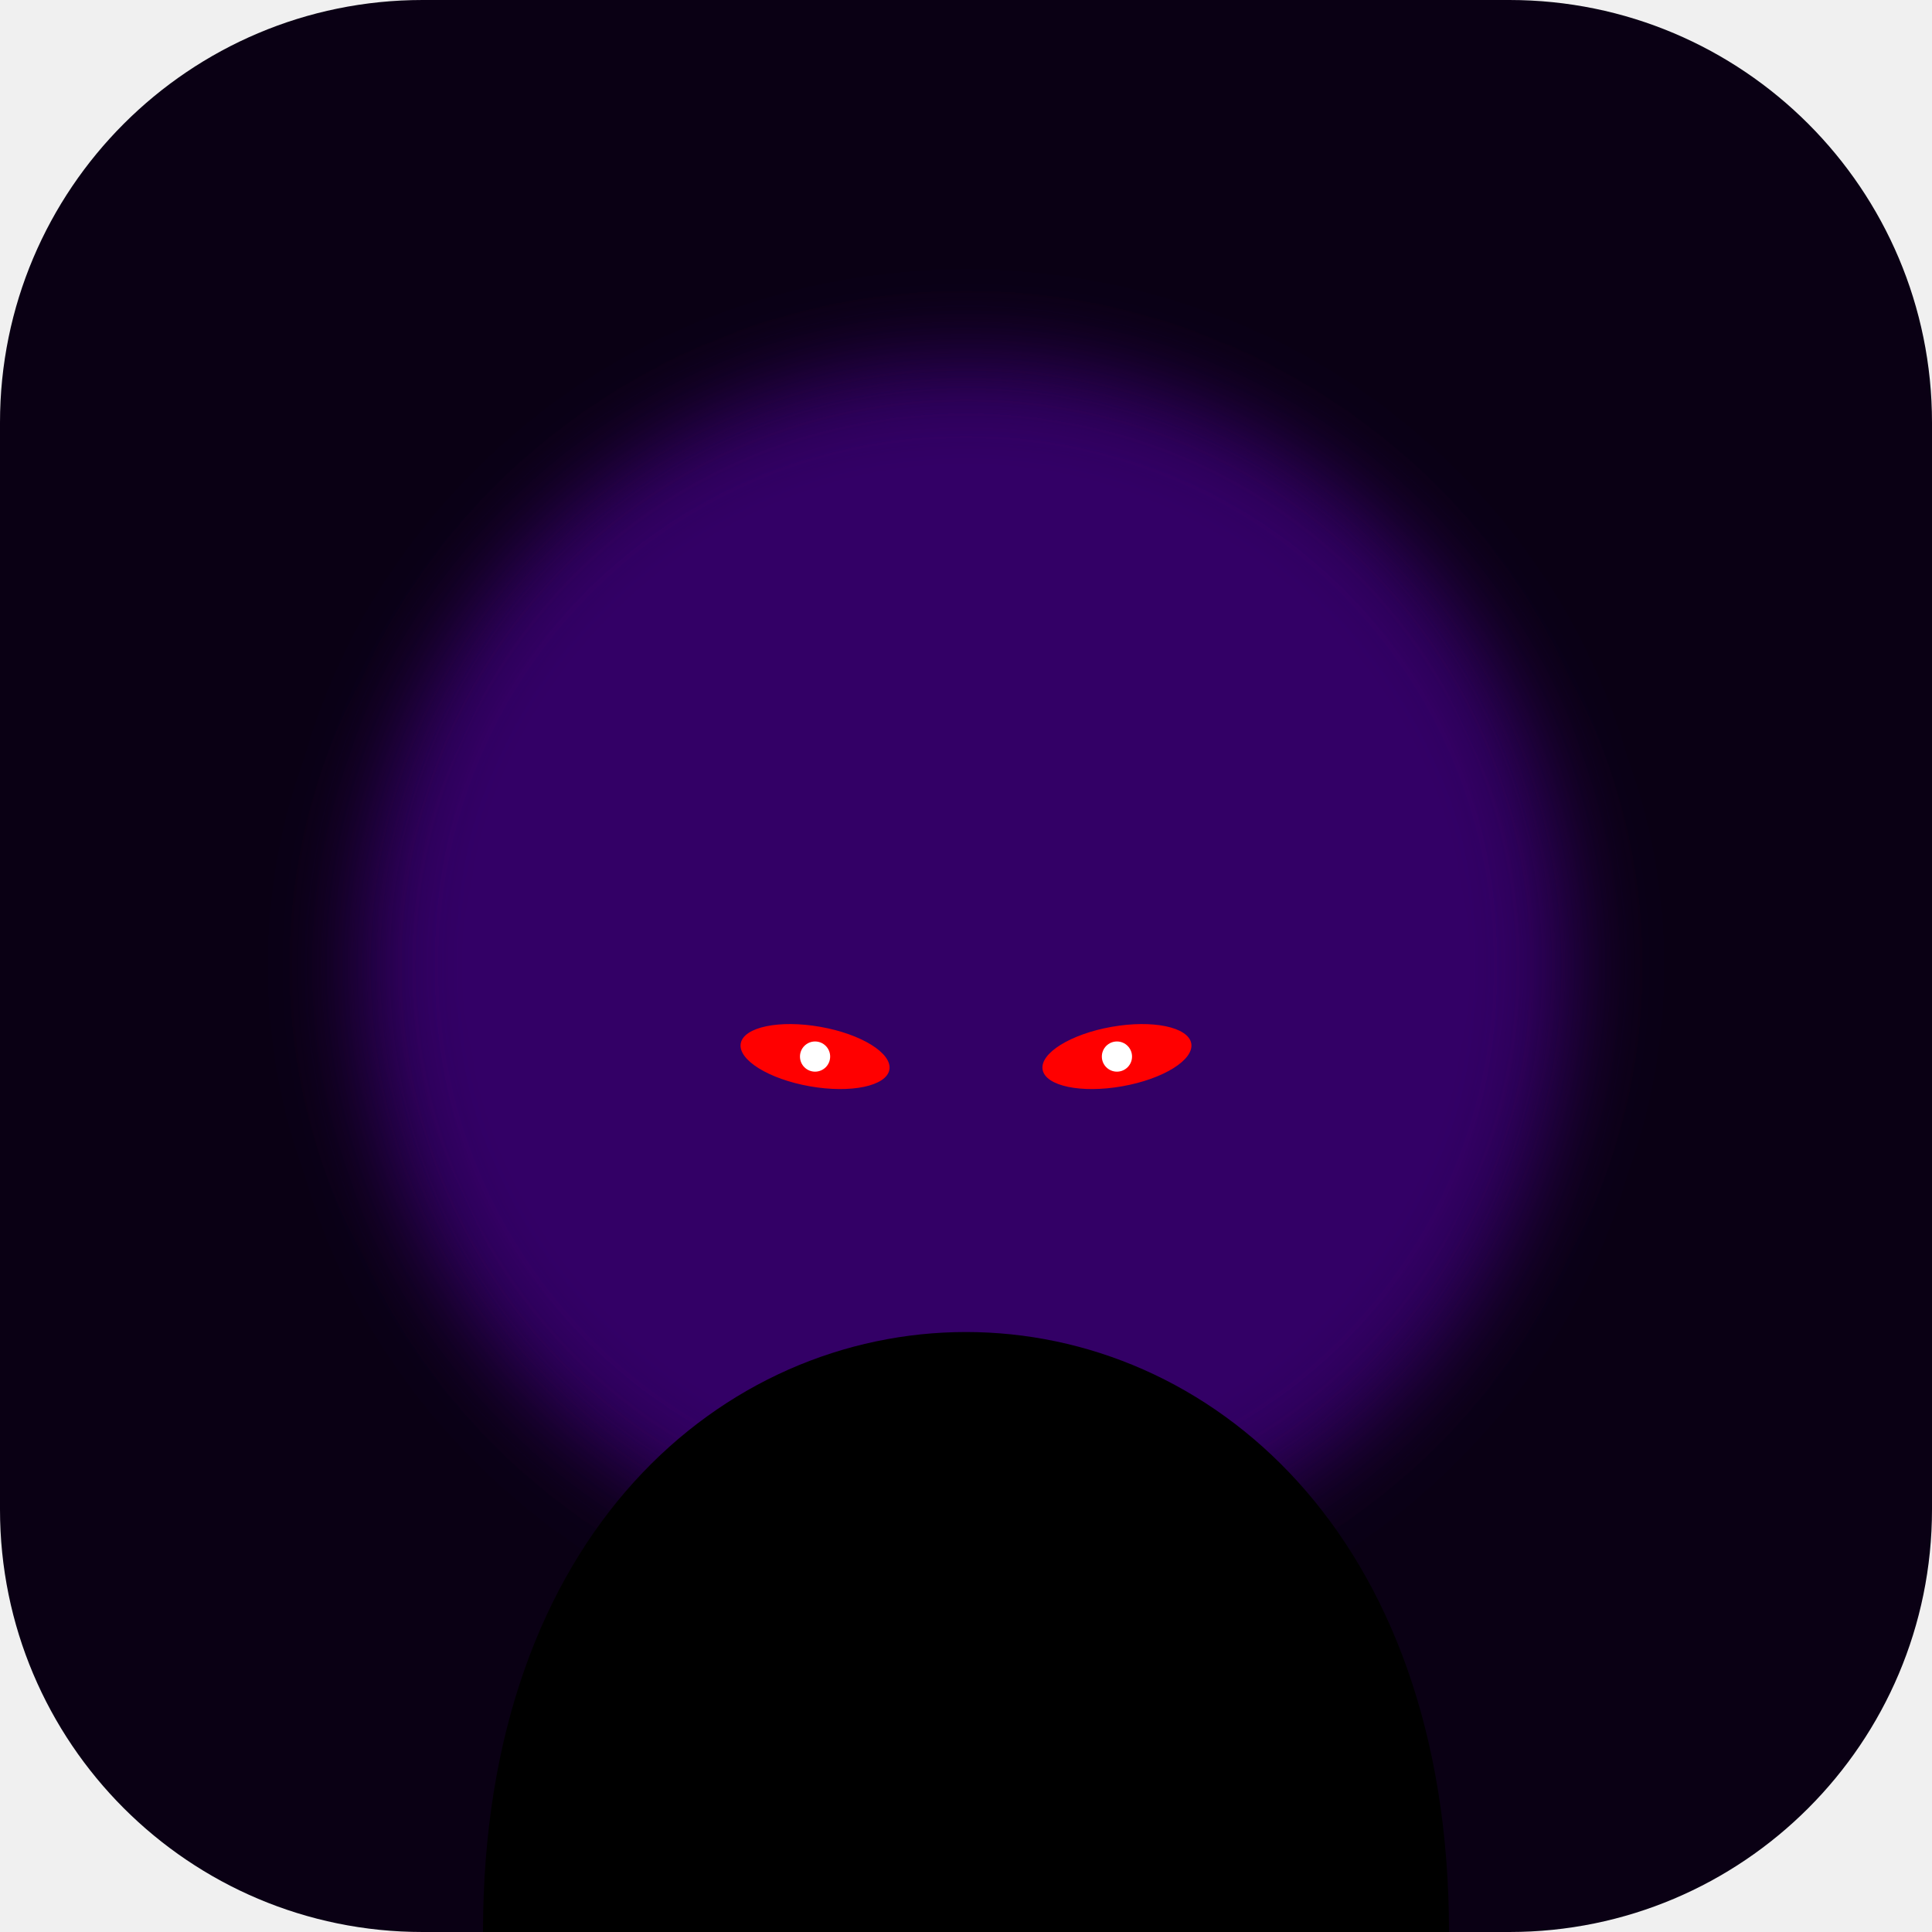
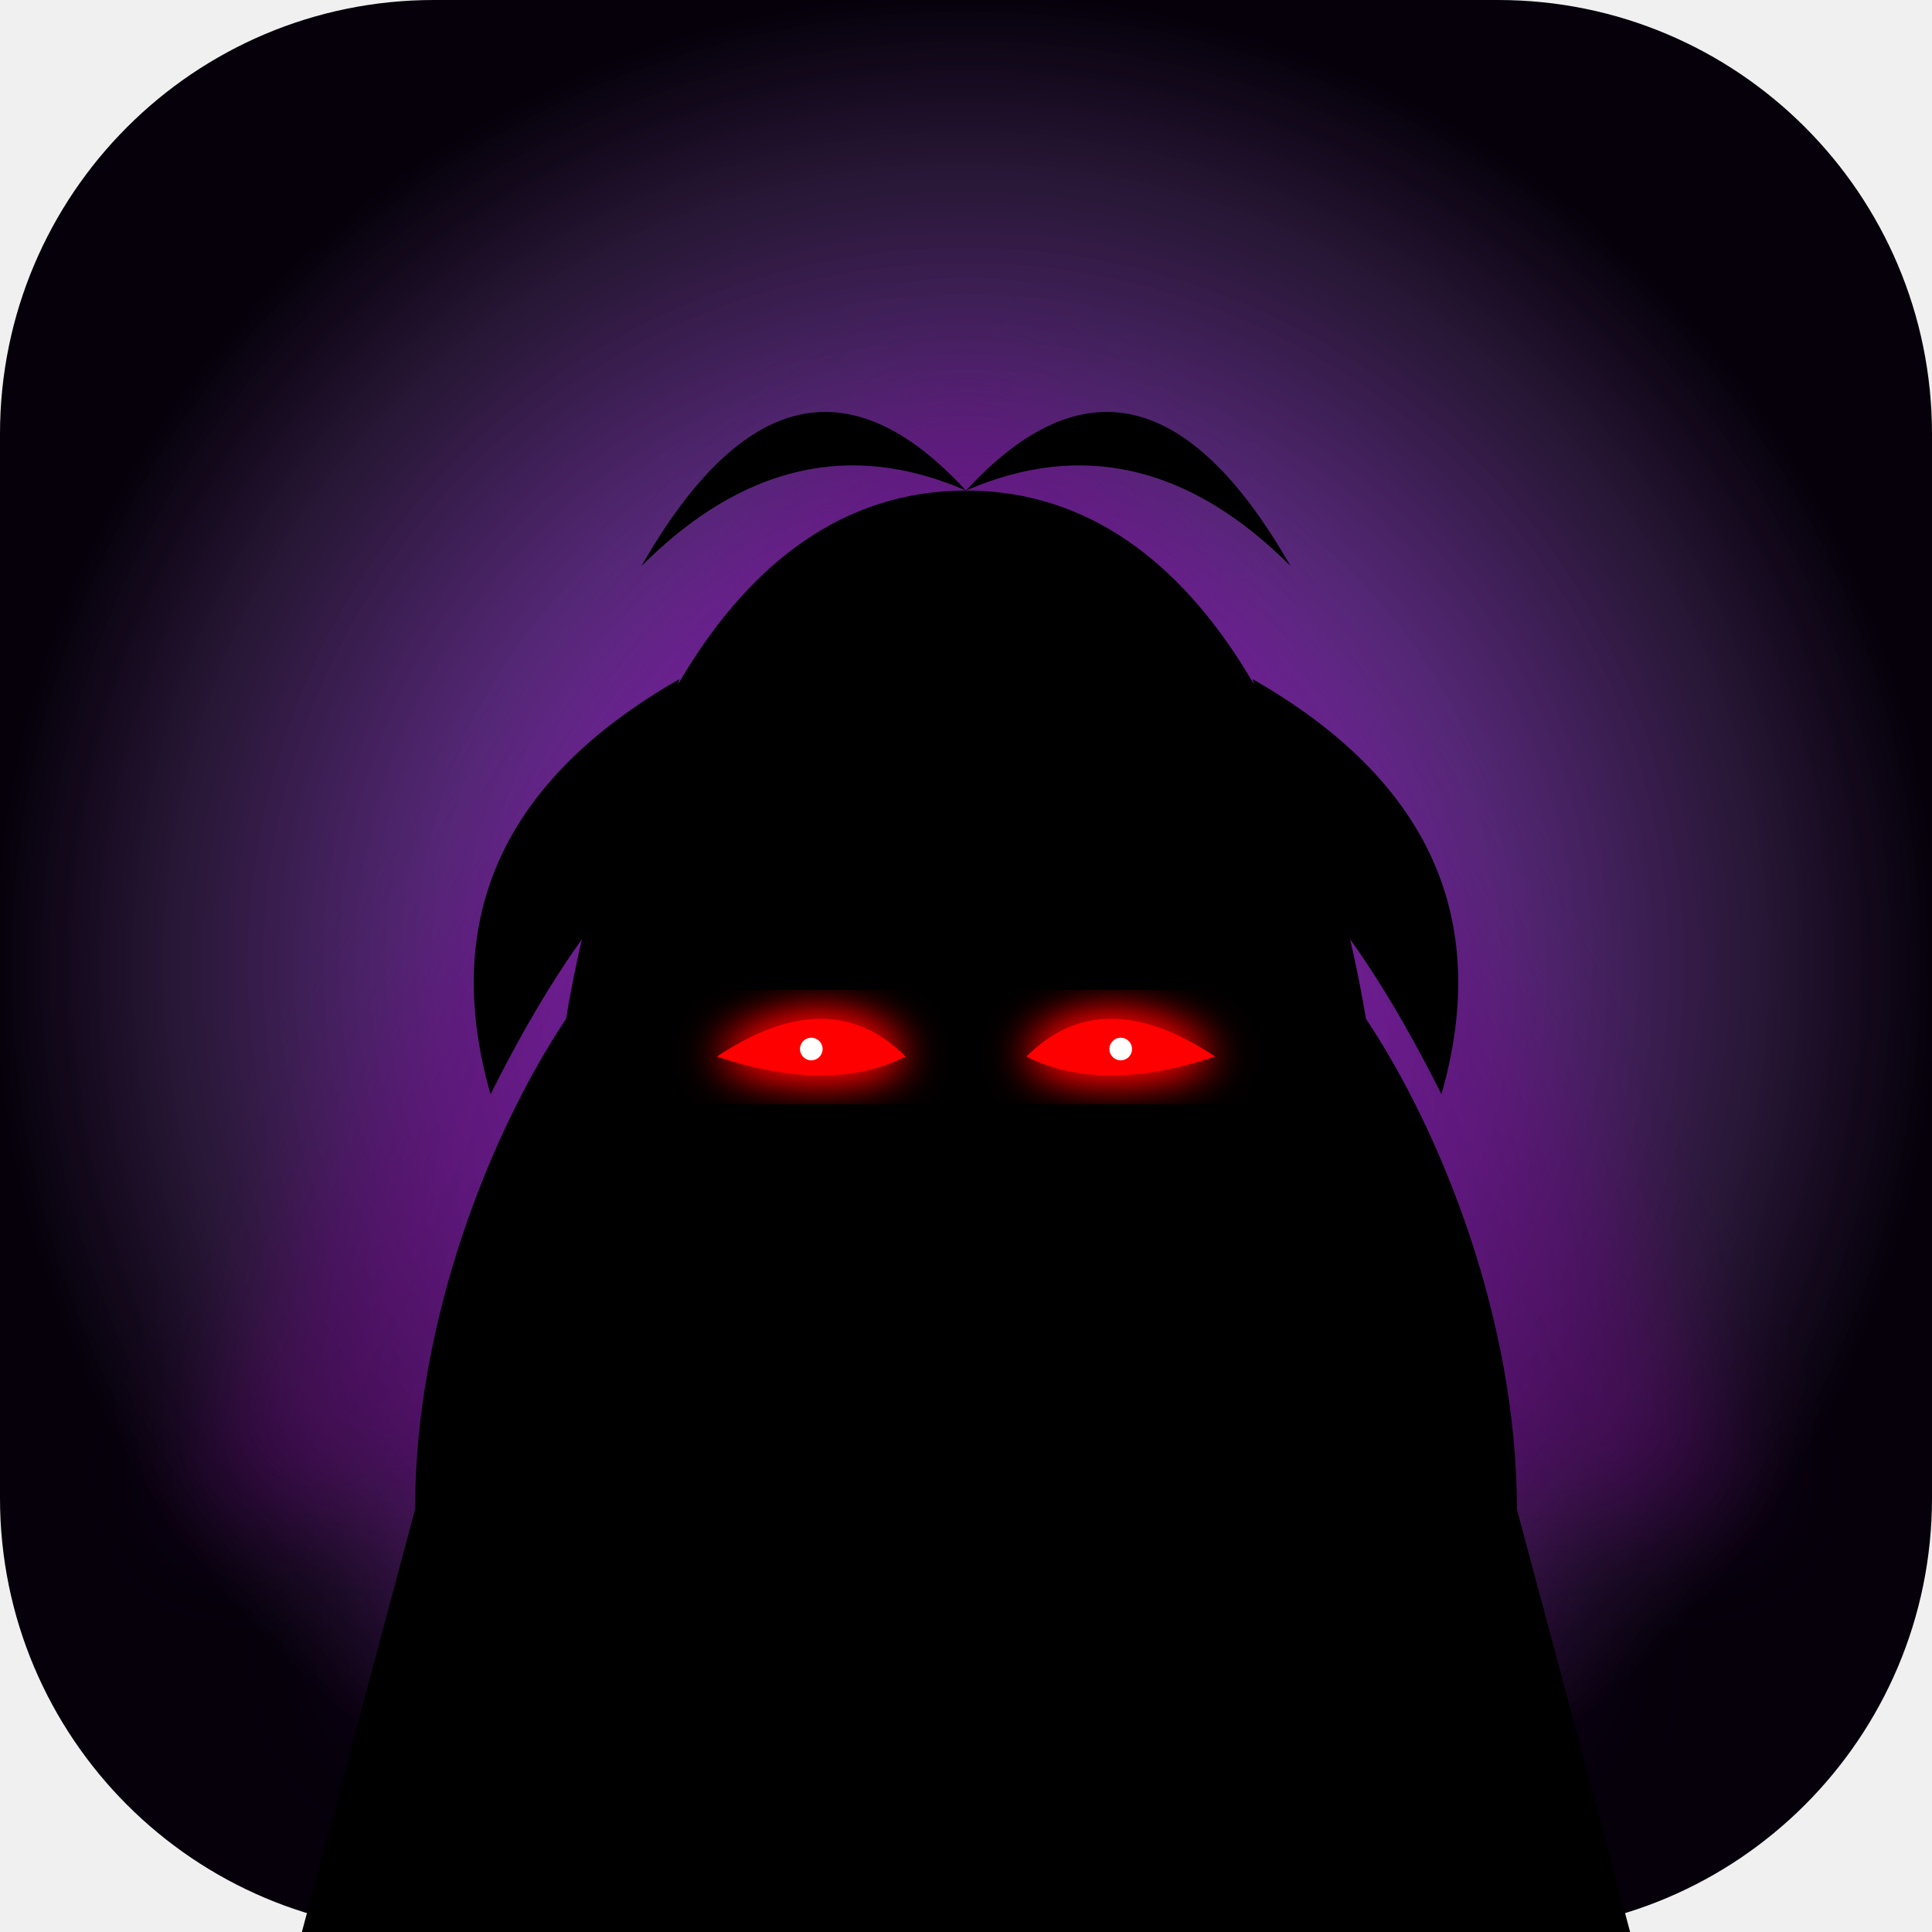
<svg xmlns="http://www.w3.org/2000/svg" viewBox="0 0 512 512">
-   <rect width="512" height="512" rx="112" fill="#0a0014" />
-   <circle cx="256" cy="256" r="160" fill="#3d007a" opacity="0.8" filter="blur(12px)" />
-   <path d="M 128 512 C 128 300, 384 300, 384 512 Z" fill="#000000" />
-   <ellipse cx="216" cy="280" rx="20" ry="8" fill="#ff0000" transform="rotate(10 216 280)" />
-   <ellipse cx="296" cy="280" rx="20" ry="8" fill="#ff0000" transform="rotate(-10 296 280)" />
-   <circle cx="216" cy="280" r="4" fill="#ffffff" />
-   <circle cx="296" cy="280" r="4" fill="#ffffff" />
+   <defs>
+     <radialGradient id="darkAura" cx="50%" cy="50%" r="50%">
+       <stop offset="0%" stop-color="#9d00ff" stop-opacity="0.9" />
+       <stop offset="40%" stop-color="#4a0080" stop-opacity="0.8" />
+       <stop offset="80%" stop-color="#140024" stop-opacity="0.9" />
+       <stop offset="100%" stop-color="#05000a" stop-opacity="1" />
+     </radialGradient>
+     <filter id="yandereGlow" x="-50%" y="-50%" width="200%" height="200%">
+       <feGaussianBlur stdDeviation="6" result="blur" />
+       <feMerge>
+         <feMergeNode in="blur" />
+         <feMergeNode in="blur" />
+         <feMergeNode in="SourceGraphic" />
+       </feMerge>
+     </filter>
+   </defs>
+   <rect width="512" height="512" rx="115" fill="url(#darkAura)" />
+   <path d="M 50 400 Q 150 150 256 100 Q 360 150 462 400 Z" fill="#6a0080" opacity="0.4" filter="blur(15px)" />
+   <path d="M 100 450 Q 200 200 256 150 Q 312 200 412 450 Z" fill="#b800e6" opacity="0.2" filter="blur(20px)" />
+   <path d="M 256 130             C 190 130 160 210 150 270             C 130 300 110 350 110 400             L 80 512             L 432 512             L 402 400             C 402 350 382 300 362 270             C 352 210 322 130 256 130 Z" fill="#000000" />
+   <path d="M 180 180 Q 110 220 130 290 Q 150 250 170 230 Z" fill="#000000" />
+   <path d="M 332 180 Q 402 220 382 290 Q 362 250 342 230 Z" fill="#000000" />
+   <path d="M 256 130 Q 210 80 170 150 Q 210 110 256 130 Z" fill="#000000" />
+   <path d="M 256 130 Q 302 80 342 150 Q 302 110 256 130 Z" fill="#000000" />
+   <g filter="url(#yandereGlow)">
+     <path d="M 190 280 Q 220 260 240 280 Q 220 290 190 280 Z" fill="#ff0000" />
+     <path d="M 322 280 Q 292 260 272 280 Q 292 290 322 280 Z" fill="#ff0000" />
+   </g>
+   <circle cx="215" cy="278" r="3" fill="#ffffff" />
+   <circle cx="297" cy="278" r="3" fill="#ffffff" />
</svg>
